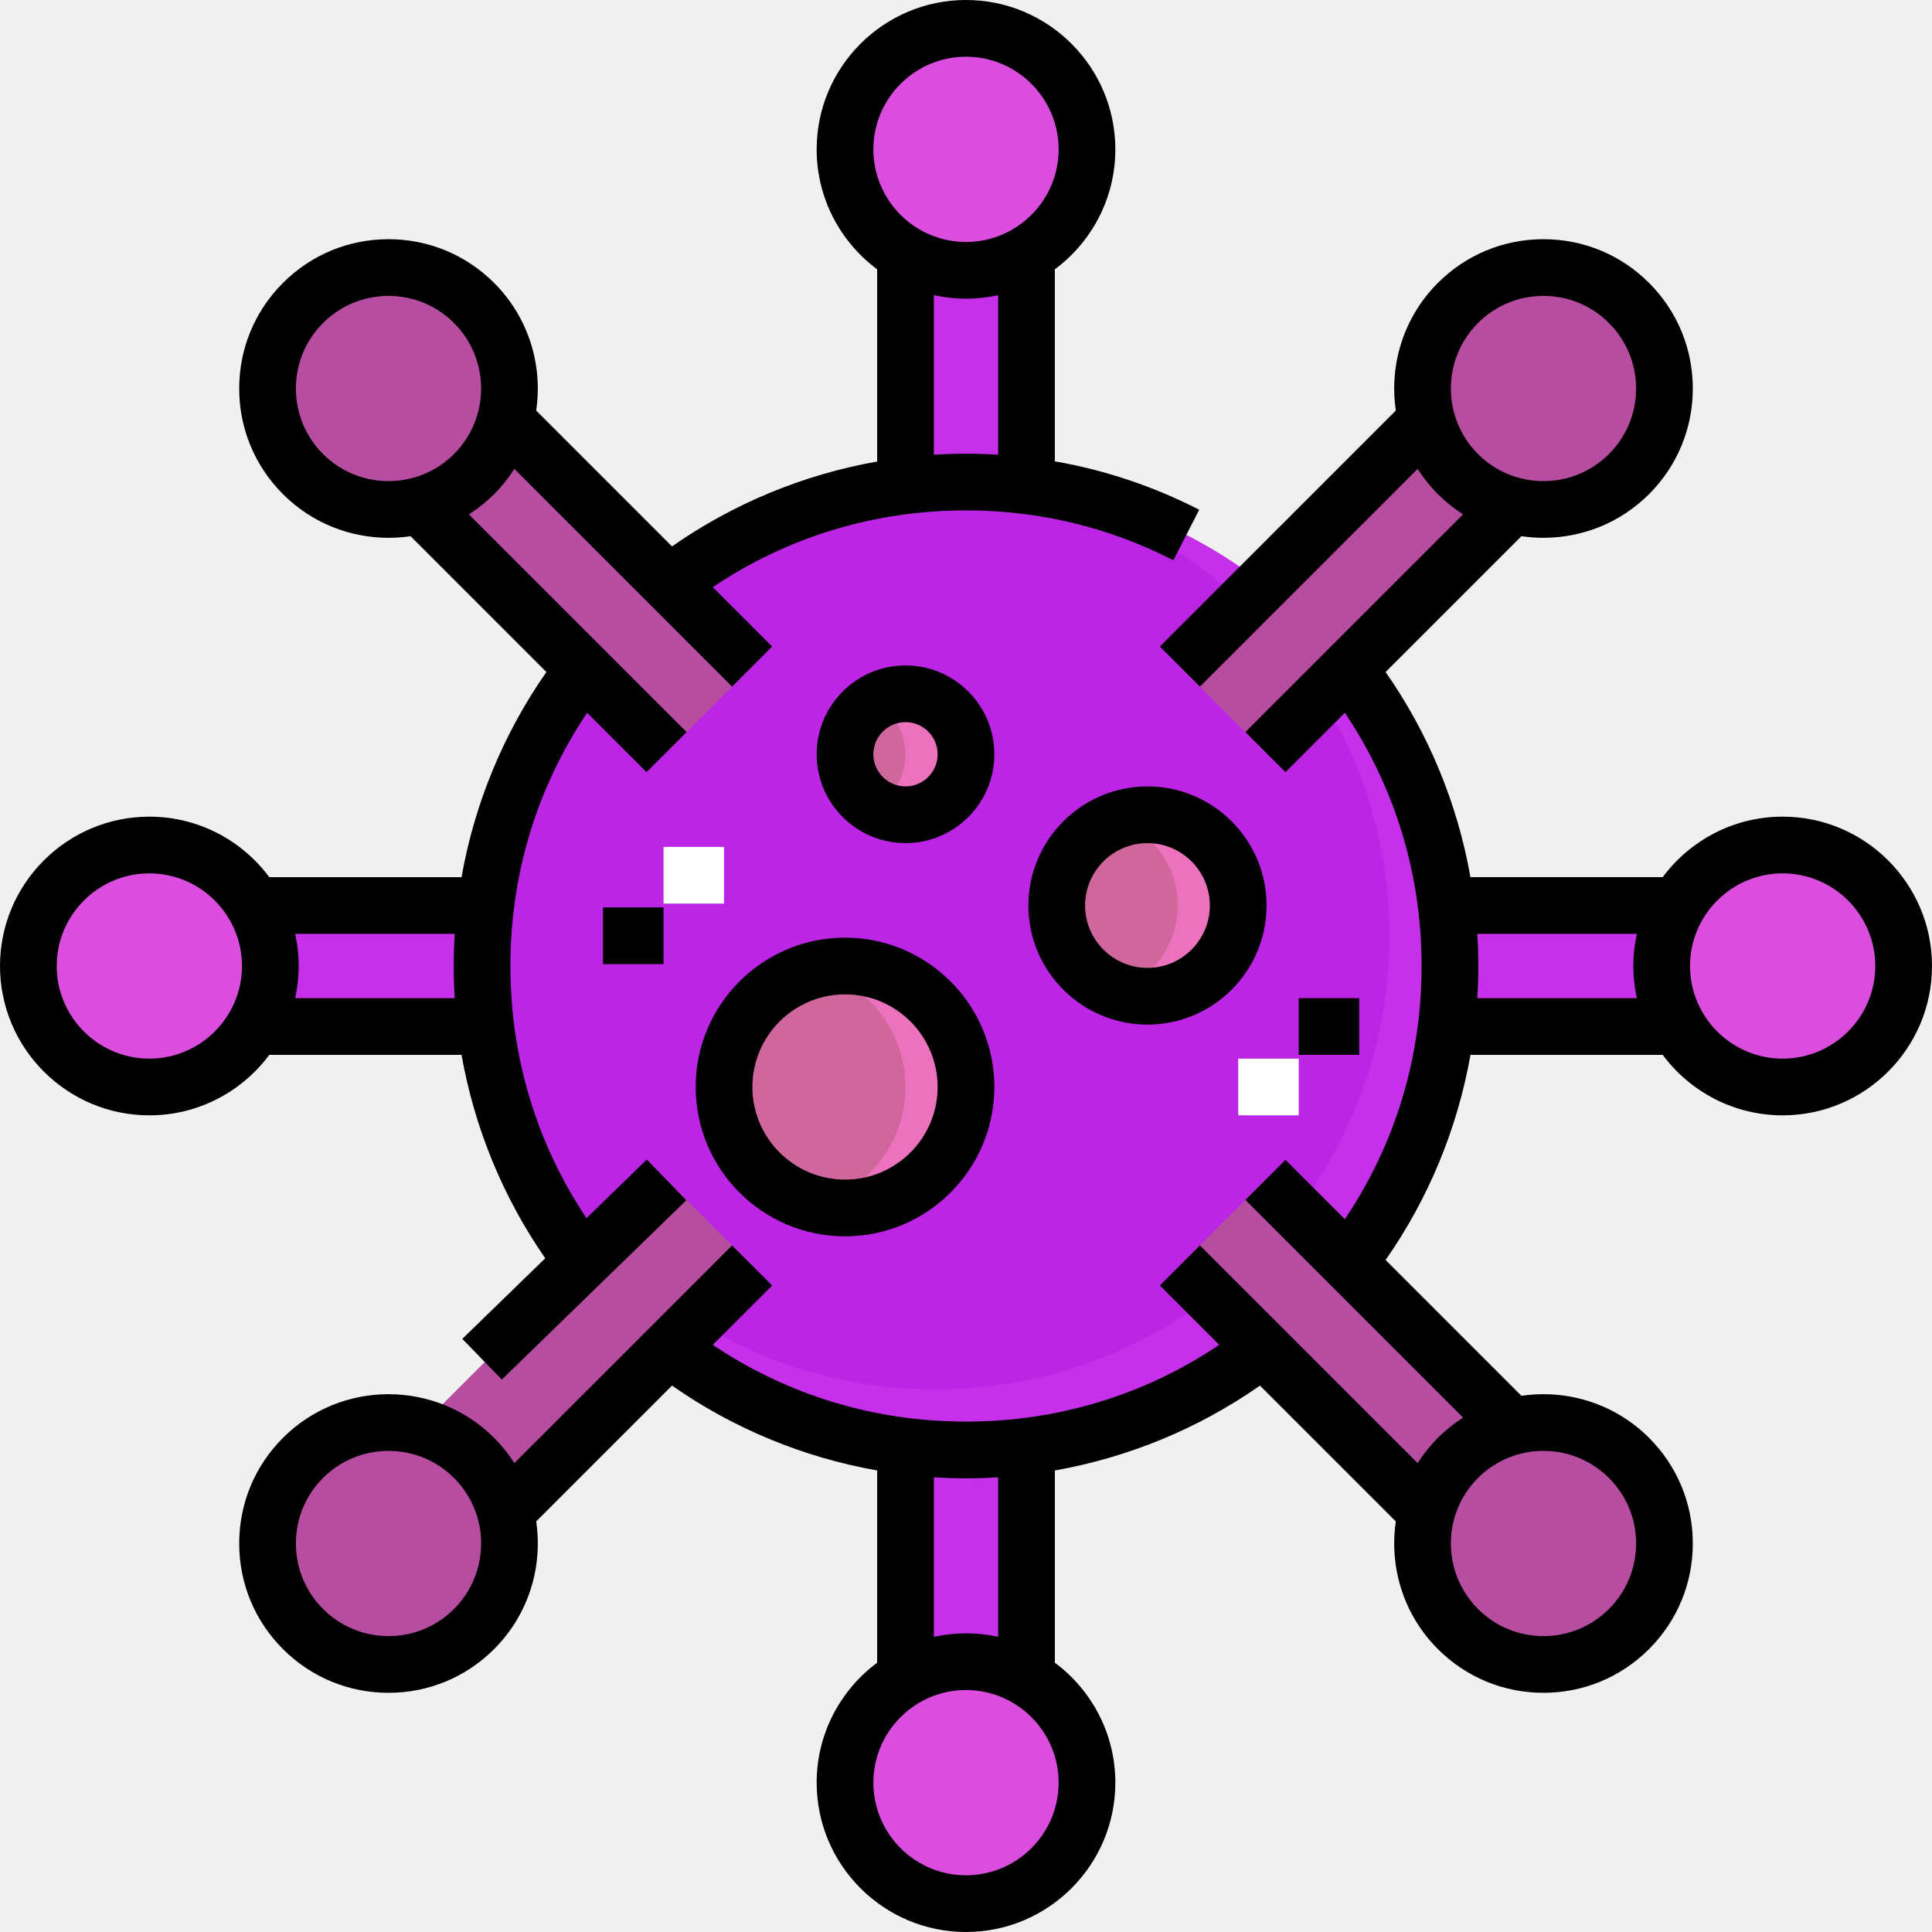
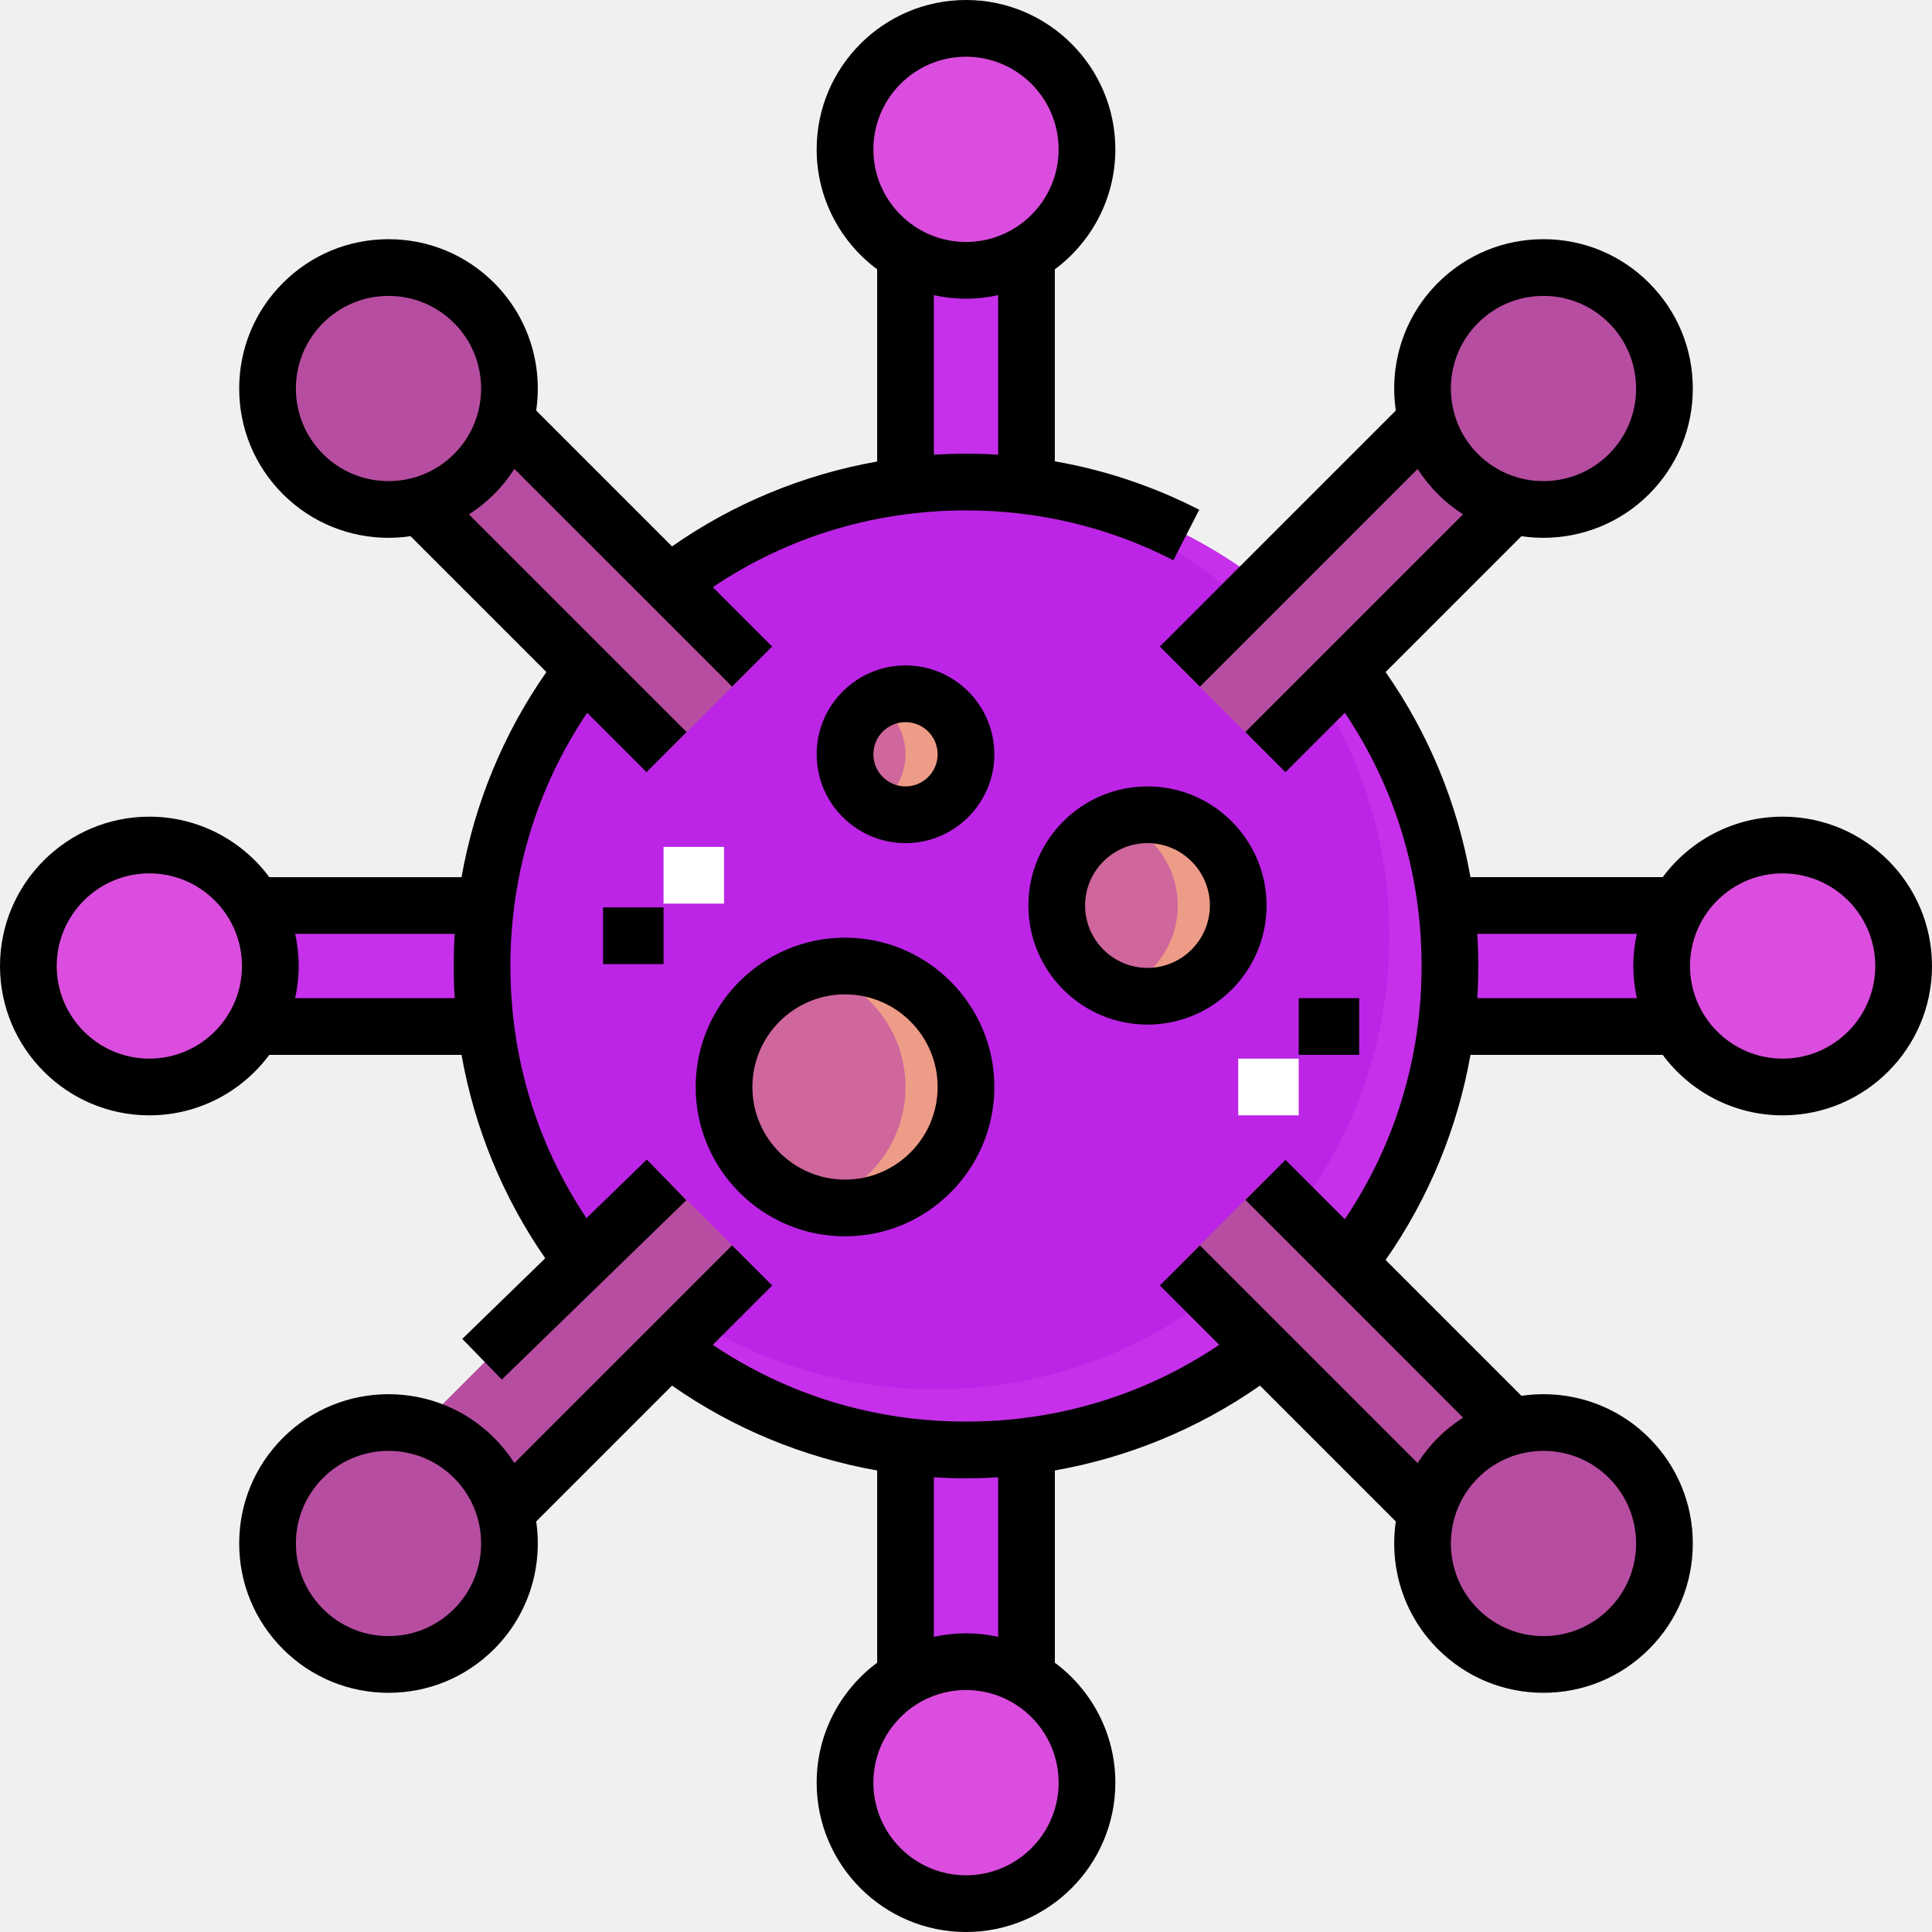
<svg xmlns="http://www.w3.org/2000/svg" id="Layer_1" enable-background="new 0 0 511 511" height="512" viewBox="0 0 511 511" width="512" version="1.1">
  <defs id="defs3540" />
  <g id="g3460">
    <path d="m383.5 239.5h56v32h-56z" fill="#de3052" id="path3462" style="fill:#c630ea;fill-opacity:1" />
    <circle cx="471.5" cy="255.5" fill="#f94d66" r="32" id="circle3464" style="fill:#db4dde;fill-opacity:1" />
    <path d="m71.5 239.5h56v32h-56z" fill="#de3052" transform="matrix(-1 0 0 -1 199 511)" id="path3466" style="fill:#c630ea;fill-opacity:1" />
    <circle cx="39.5" cy="255.5" fill="#f94d66" r="32" id="circle3468" style="fill:#db4dde;fill-opacity:1" />
    <path d="m227.5 395.5h56v32h-56z" fill="#de3052" transform="matrix(0 1 -1 0 667 156)" id="path3470" style="fill:#c630ea;fill-opacity:1" />
    <circle cx="255.5" cy="471.5" fill="#f94d66" r="32" id="circle3472" style="fill:#db4dde;fill-opacity:1" />
    <path d="m227.5 83.5h56v32h-56z" fill="#de3052" transform="matrix(0 -1 1 0 156 355)" id="path3474" style="fill:#c630ea;fill-opacity:1" />
    <circle cx="255.5" cy="39.5" fill="#f94d66" r="32" id="circle3476" style="fill:#db4dde;fill-opacity:1" />
    <circle cx="255.5" cy="255.5" fill="#f94d66" r="128" id="circle3478" style="fill:#bc25e6;fill-opacity:1" />
    <path d="m255.5 127.5c-1.362 0-2.717.029-4.069.071 64.454 2.075 116.069 54.971 116.069 119.929 0 66.274-53.726 120-120 120-64.958 0-117.854-51.615-119.929-116.069-.042 1.352-.071 2.707-.071 4.069 0 70.692 57.308 128 128 128s128-57.308 128-128-57.308-128-128-128z" fill="#de3052" id="path3480" style="fill:#c630ea;fill-opacity:1" />
    <g fill="#f94d66" id="g3482" style="fill:#b64da1;fill-opacity:1">
      <path d="m112.505 338.495h88v32h-88z" transform="matrix(-.707 .707 -.707 -.707 517.837 494.495)" id="path3484" style="fill:#b64da1;fill-opacity:1" />
      <circle cx="102.765" cy="408.235" r="32" id="circle3486" style="fill:#b64da1;fill-opacity:1" />
      <path d="m310.495 140.505h88v32h-88z" transform="matrix(.707 -.707 .707 .707 -6.837 296.505)" id="path3488" style="fill:#b64da1;fill-opacity:1" />
      <circle cx="408.235" cy="102.765" r="32" id="circle3490" style="fill:#b64da1;fill-opacity:1" />
      <path d="m112.505 140.505h88v32h-88z" transform="matrix(-.707 -.707 .707 -.707 156.505 377.837)" id="path3492" style="fill:#b64da1;fill-opacity:1" />
      <circle cx="102.765" cy="102.765" r="32" id="circle3494" style="fill:#b64da1;fill-opacity:1" />
      <path d="m310.495 338.495h88v32h-88z" transform="matrix(.707 .707 -.707 .707 354.495 -146.837)" id="path3496" style="fill:#b64da1;fill-opacity:1" />
      <circle cx="408.235" cy="408.235" r="32" id="circle3498" style="fill:#b64da1;fill-opacity:1" />
    </g>
    <circle cx="223.5" cy="287.5" fill="#fbb9d7" r="32" id="circle3500" style="fill:#cf669c;fill-opacity:1" />
-     <path d="m223.5 255.5c-2.762 0-5.443.35-8 1.008 13.802 3.552 24 16.081 24 30.992s-10.198 27.44-24 30.992c2.557.658 5.238 1.008 8 1.008 17.673 0 32-14.327 32-32s-14.327-32-32-32z" fill="#ed9c87" id="path3502" style="fill:#ed72bd;fill-opacity:1" />
+     <path d="m223.5 255.5c-2.762 0-5.443.35-8 1.008 13.802 3.552 24 16.081 24 30.992s-10.198 27.44-24 30.992c2.557.658 5.238 1.008 8 1.008 17.673 0 32-14.327 32-32s-14.327-32-32-32z" fill="#ed9c87" id="path3502" />
    <circle cx="303.5" cy="239.5" fill="#fbb9d7" r="24" id="circle3504" style="fill:#cf669c;fill-opacity:1" />
-     <path d="m303.5 215.5c-2.806 0-5.497.486-8 1.371 9.32 3.295 16 12.18 16 22.629s-6.68 19.334-16 22.629c2.503.885 5.194 1.371 8 1.371 13.255 0 24-10.745 24-24s-10.745-24-24-24z" fill="#ed9c87" id="path3506" style="fill:#ed72bd;fill-opacity:1" />
+     <path d="m303.5 215.5c-2.806 0-5.497.486-8 1.371 9.32 3.295 16 12.18 16 22.629s-6.68 19.334-16 22.629c2.503.885 5.194 1.371 8 1.371 13.255 0 24-10.745 24-24s-10.745-24-24-24z" fill="#ed9c87" id="path3506" />
    <circle cx="239.5" cy="199.5" fill="#fbb9d7" r="16" id="circle3508" style="fill:#cf669c;fill-opacity:1" />
-     <path d="m239.5 183.5c-2.918 0-5.645.794-8 2.158 4.778 2.768 8 7.923 8 13.842s-3.222 11.074-8 13.842c2.355 1.364 5.082 2.158 8 2.158 8.837 0 16-7.163 16-16s-7.163-16-16-16z" fill="#ed9c87" id="path3510" style="fill:#ed72bd;fill-opacity:1" />
+     <path d="m239.5 183.5c-2.918 0-5.645.794-8 2.158 4.778 2.768 8 7.923 8 13.842s-3.222 11.074-8 13.842c2.355 1.364 5.082 2.158 8 2.158 8.837 0 16-7.163 16-16s-7.163-16-16-16z" fill="#ed9c87" id="path3510" />
    <g id="g3512">
      <path d="m175.5 224h16v15h-16z" fill="#fff" id="path3514" />
    </g>
    <g id="g3516">
      <g id="g3518">
        <path d="m471.5 216c-12.984 0-24.522 6.299-31.727 16h-50.845c-3.439-19.447-11.094-38.032-22.446-54.248l35.936-35.936c1.928.285 3.872.43 5.817.43 10.115 0 20.23-3.85 27.931-11.551 7.461-7.46 11.569-17.38 11.569-27.931s-4.108-20.47-11.569-27.931c-7.46-7.461-17.379-11.569-27.931-11.569-10.551 0-20.47 4.108-27.931 11.569-9.181 9.181-12.886 21.794-11.12 33.748l-62.419 62.419 10.607 10.606 57.58-57.581c1.511 2.364 3.289 4.605 5.352 6.669 2.064 2.064 4.305 3.841 6.669 5.352l-57.581 57.581 10.606 10.606 15.705-15.705c13.311 19.802 20.297 42.752 20.297 66.972s-6.986 47.17-20.296 66.97l-15.705-15.705-10.606 10.607 57.581 57.581c-2.364 1.511-4.605 3.288-6.669 5.352s-3.841 4.305-5.352 6.669l-57.58-57.581-10.607 10.606 15.705 15.705c-19.802 13.309-42.754 20.296-66.971 20.296s-47.169-6.986-66.97-20.296l15.705-15.705-10.607-10.606-57.58 57.581c-1.511-2.364-3.288-4.605-5.352-6.669-15.401-15.402-40.461-15.401-55.861 0-7.461 7.46-11.569 17.38-11.569 27.931s4.108 20.47 11.569 27.931c7.46 7.461 17.379 11.569 27.931 11.569 10.551 0 20.47-4.108 27.931-11.569 9.181-9.181 12.886-21.794 11.12-33.748l35.936-35.936c16.215 11.352 34.802 19.007 54.248 22.446v50.846c-9.701 7.204-16 18.743-16 31.727 0 21.78 17.72 39.5 39.5 39.5s39.5-17.72 39.5-39.5c0-12.984-6.299-24.522-16-31.727v-50.846c19.447-3.439 38.034-11.094 54.248-22.446l35.936 35.936c-1.765 11.954 1.939 24.567 11.12 33.748 7.46 7.461 17.38 11.569 27.931 11.569s20.47-4.108 27.931-11.569c7.461-7.46 11.569-17.379 11.569-27.931 0-10.551-4.108-20.47-11.569-27.931-9.181-9.182-21.794-12.886-33.748-11.12l-35.936-35.936c11.352-16.215 19.007-34.801 22.446-54.248h50.845c7.204 9.701 18.743 16 31.727 16 21.78 0 39.5-17.72 39.5-39.5s-17.721-39.501-39.501-39.501zm-80.589-130.559c4.627-4.627 10.78-7.176 17.324-7.176s12.697 2.548 17.324 7.176c4.627 4.627 7.176 10.78 7.176 17.324s-2.548 12.697-7.176 17.324c-9.553 9.552-25.096 9.552-34.648 0-9.553-9.552-9.553-25.096 0-34.648zm-270.822 340.118c-4.628 4.627-10.78 7.176-17.324 7.176s-12.697-2.548-17.324-7.176-7.176-10.78-7.176-17.324 2.548-12.697 7.176-17.324c4.777-4.777 11.049-7.164 17.324-7.164 6.273 0 12.548 2.389 17.324 7.164 9.553 9.552 9.553 25.096 0 34.648zm135.411 70.441c-13.509 0-24.5-10.991-24.5-24.5s10.991-24.5 24.5-24.5 24.5 10.991 24.5 24.5-10.991 24.5-24.5 24.5zm8.5-63.069c-2.74-.603-5.582-.931-8.5-.931s-5.76.328-8.5.931v-42.202c2.825.179 5.66.271 8.5.271s5.675-.091 8.5-.271zm161.559-42.02c4.627 4.627 7.176 10.78 7.176 17.324s-2.548 12.697-7.176 17.324-10.78 7.176-17.324 7.176-12.697-2.548-17.324-7.176c-9.552-9.552-9.552-25.096 0-34.648 4.777-4.777 11.05-7.164 17.324-7.164 6.273 0 12.548 2.388 17.324 7.164zm-34.83-126.911c.179-2.825.271-5.66.271-8.5s-.092-5.675-.271-8.5h42.202c-.604 2.74-.931 5.582-.931 8.5s.328 5.76.931 8.5zm80.771 16c-13.509 0-24.5-10.991-24.5-24.5s10.991-24.5 24.5-24.5 24.5 10.991 24.5 24.5-10.991 24.5-24.5 24.5z" id="path3520" />
        <path d="m71.227 279h50.845c3.407 19.269 10.958 37.69 22.14 53.8l-21.939 21.322 10.454 10.757 48.804-47.432-10.454-10.757-15.956 15.507c-13.192-19.738-20.121-42.587-20.121-66.697 0-24.217 6.986-47.169 20.296-66.97l15.705 15.705 10.606-10.606-57.581-57.581c2.364-1.511 4.605-3.289 6.669-5.352 2.064-2.064 3.841-4.305 5.352-6.669l57.58 57.581 10.607-10.606-15.704-15.705c19.8-13.31 42.75-20.296 66.97-20.296 19.323 0 37.776 4.433 54.847 13.175l6.838-13.351c-12.157-6.226-24.935-10.503-38.185-12.809v-50.789c9.701-7.204 16-18.743 16-31.727 0-21.78-17.72-39.5-39.5-39.5s-39.5 17.72-39.5 39.5c0 12.984 6.299 24.522 16 31.727v50.845c-19.447 3.439-38.032 11.094-54.248 22.447l-35.936-35.936c1.765-11.954-1.939-24.567-11.12-33.748-7.46-7.461-17.38-11.569-27.931-11.569s-20.47 4.108-27.931 11.569c-7.461 7.46-11.569 17.379-11.569 27.931 0 10.551 4.108 20.47 11.569 27.931 7.7 7.701 17.815 11.551 27.93 11.551 1.945 0 3.89-.146 5.818-.43l35.936 35.936c-11.352 16.214-19.007 34.801-22.446 54.248h-50.845c-7.204-9.701-18.743-16-31.727-16-21.78-.002-39.5 17.718-39.5 39.498s17.72 39.5 39.5 39.5c12.984 0 24.522-6.299 31.727-16zm184.273-264c13.509 0 24.5 10.991 24.5 24.5s-10.991 24.5-24.5 24.5-24.5-10.991-24.5-24.5 10.991-24.5 24.5-24.5zm-8.5 63.069c2.74.603 5.582.931 8.5.931s5.76-.328 8.5-.931v42.194c-2.816-.172-5.649-.263-8.5-.263-2.84 0-5.675.091-8.5.271zm-161.559 42.02c-4.627-4.628-7.176-10.78-7.176-17.324s2.548-12.697 7.176-17.324c4.627-4.627 10.78-7.176 17.324-7.176s12.697 2.548 17.324 7.176c9.552 9.552 9.552 25.096 0 34.648-9.552 9.553-25.095 9.552-34.648 0zm34.83 126.911c-.179 2.825-.271 5.66-.271 8.5s.091 5.675.271 8.5h-42.202c.603-2.74.931-5.582.931-8.5s-.328-5.76-.931-8.5zm-80.771 33c-13.509 0-24.5-10.991-24.5-24.5s10.991-24.5 24.5-24.5 24.5 10.991 24.5 24.5-10.991 24.5-24.5 24.5z" id="path3522" />
        <path d="m223.5 248c-21.78 0-39.5 17.72-39.5 39.5s17.72 39.5 39.5 39.5 39.5-17.72 39.5-39.5-17.72-39.5-39.5-39.5zm0 64c-13.509 0-24.5-10.991-24.5-24.5s10.991-24.5 24.5-24.5 24.5 10.991 24.5 24.5-10.991 24.5-24.5 24.5z" id="path3524" />
        <path d="m303.5 271c17.369 0 31.5-14.131 31.5-31.5s-14.131-31.5-31.5-31.5-31.5 14.131-31.5 31.5 14.131 31.5 31.5 31.5zm0-48c9.098 0 16.5 7.402 16.5 16.5s-7.402 16.5-16.5 16.5-16.5-7.402-16.5-16.5 7.402-16.5 16.5-16.5z" id="path3526" />
        <path d="m239.5 176c-12.958 0-23.5 10.542-23.5 23.5s10.542 23.5 23.5 23.5 23.5-10.542 23.5-23.5-10.542-23.5-23.5-23.5zm0 32c-4.687 0-8.5-3.813-8.5-8.5s3.813-8.5 8.5-8.5 8.5 3.813 8.5 8.5-3.813 8.5-8.5 8.5z" id="path3528" />
        <path d="m159.5 240h16v15h-16z" id="path3530" />
        <path d="m343.5 264h16v15h-16z" id="path3532" />
      </g>
      <g id="g3534">
        <path d="m327.5 280h16v15h-16z" fill="#fff" id="path3536" />
      </g>
    </g>
  </g>
</svg>
